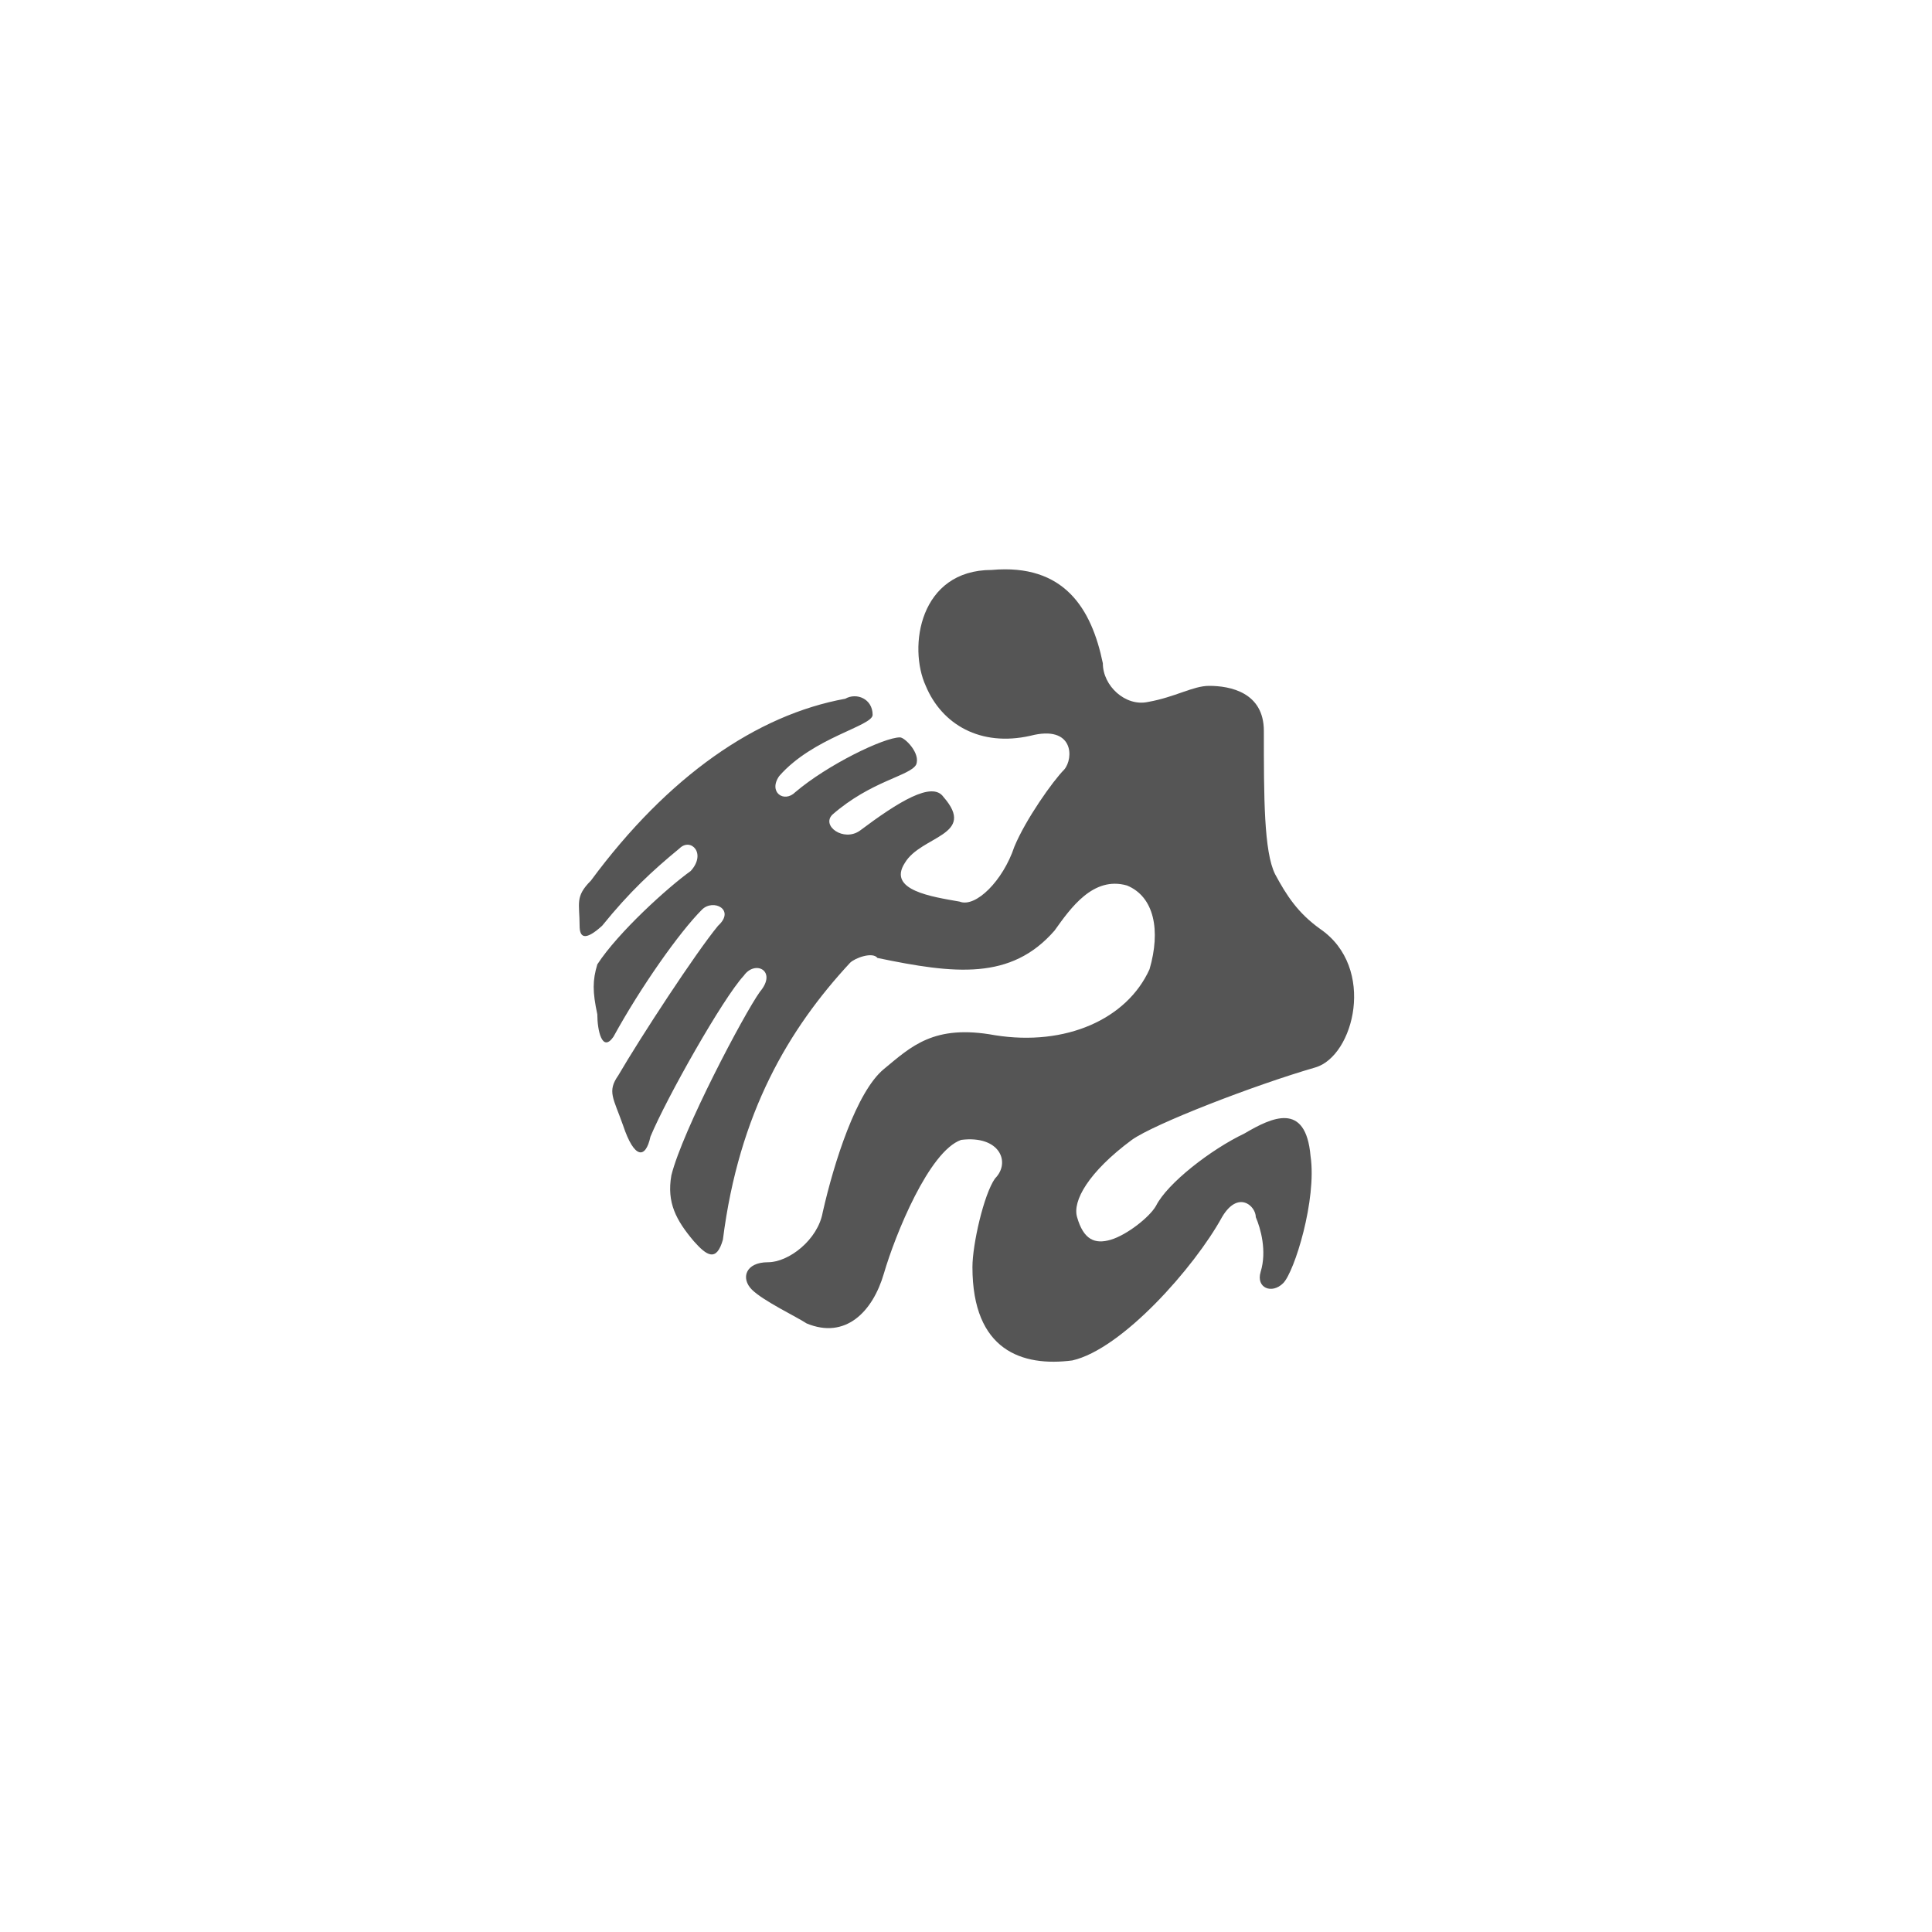
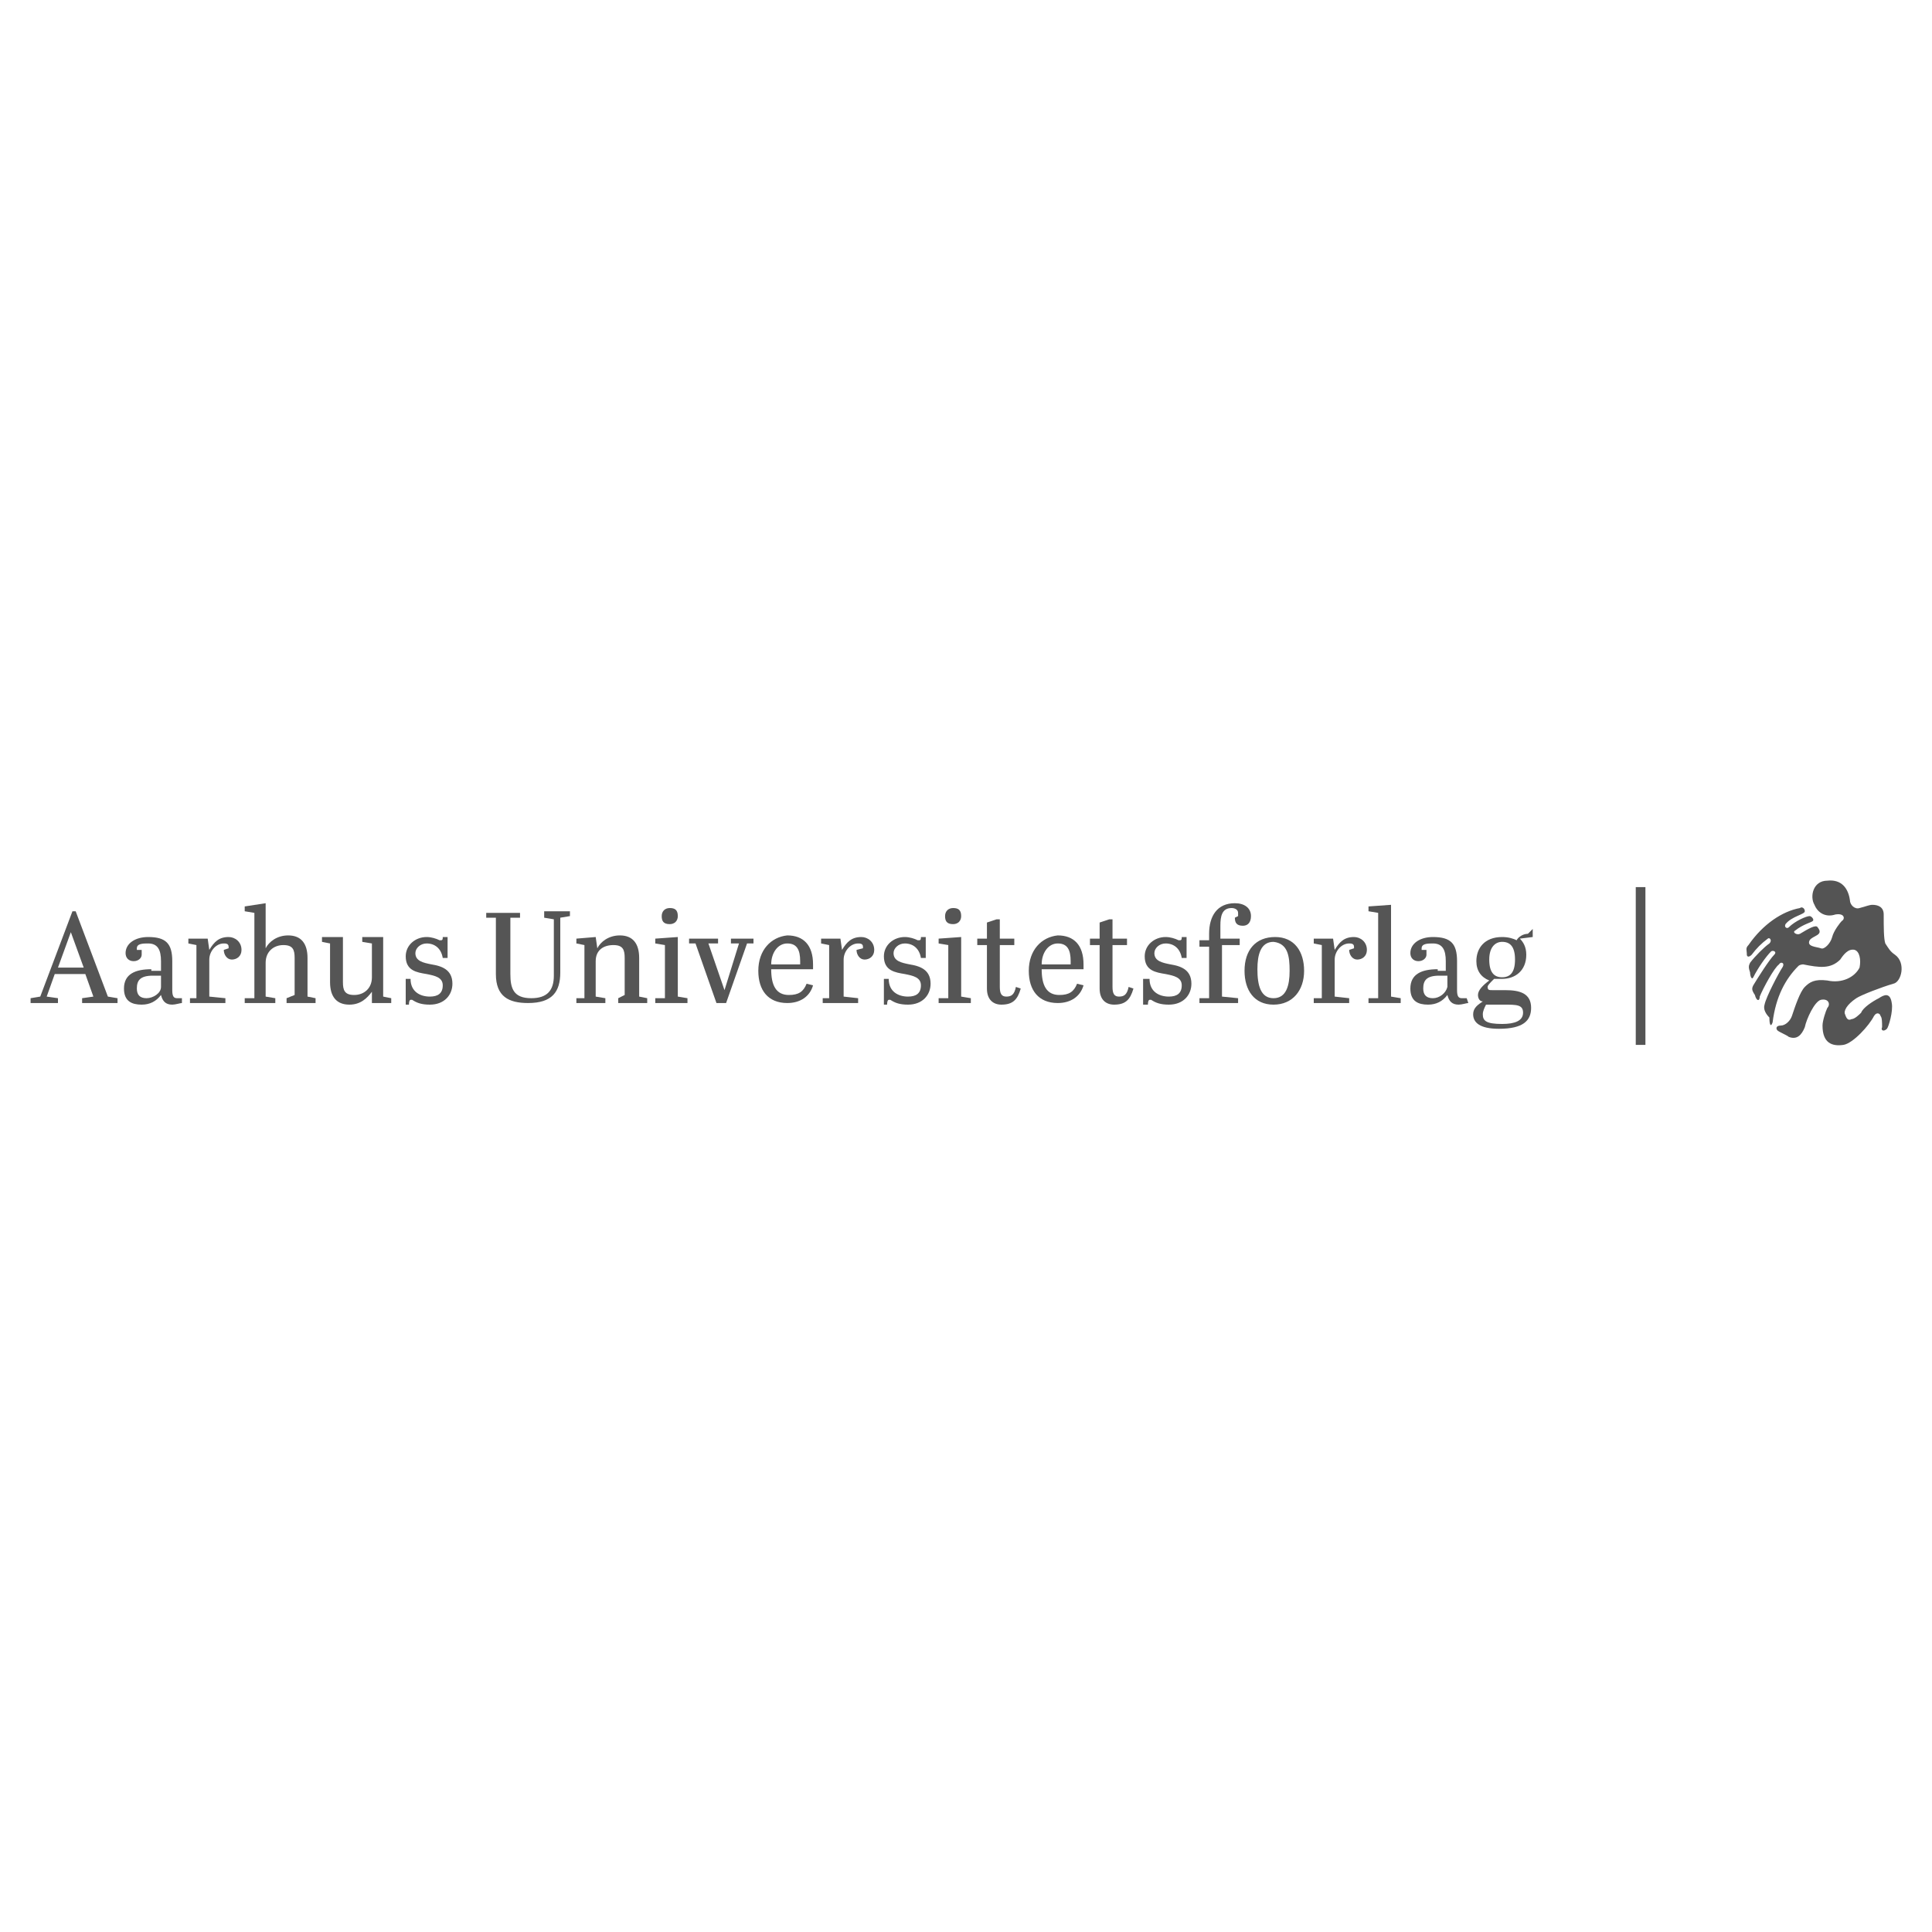
<svg xmlns="http://www.w3.org/2000/svg" version="1.1" id="Lag_1" x="0px" y="0px" viewBox="0 0 120 120" style="enable-background:new 0 0 120 120;" xml:space="preserve">
  <style type="text/css">
- 	.st0{fill:#555555;}
+ 	.st0{fill:#545454;}
+ 	.st1{fill:#555555;}
</style>
  <g>
-     <path class="st0" d="M44.9,77c1-7.9,4.1-13.1,7.9-17.2c0.3-0.3,1.4-0.7,1.7-0.3c4.8,1,8.3,1.4,11-1.7c1-1.4,2.4-3.4,4.5-2.8   c1.7,0.7,2.1,2.8,1.4,5.2c-1.4,3.1-5.2,4.8-9.6,4.1c-3.8-0.7-5.2,0.7-6.9,2.1c-1.7,1.4-3.1,5.8-3.8,8.9c-0.3,1.7-2.1,3.1-3.4,3.1   c-1.4,0-1.7,1-1,1.7c0.7,0.7,2.8,1.7,3.4,2.1c2.4,1,4.1-0.7,4.8-3.1c0.7-2.4,2.8-7.6,4.8-8.3c2.4-0.3,3.1,1.4,2.1,2.4   c-0.7,1-1.4,4.1-1.4,5.5c0,5.2,3.1,6.2,6.2,5.8c3.1-0.7,7.6-5.8,9.3-8.9c1-1.7,2.1-0.7,2.1,0c0.3,0.7,0.7,2.1,0.3,3.4   c-0.3,1,0.7,1.4,1.4,0.7c0.7-0.7,2.1-5.2,1.7-7.9c-0.3-3.4-2.4-2.4-4.1-1.4c-2.1,1-4.8,3.1-5.5,4.5C71.4,75.6,70,76.7,69,77   c-1,0.3-1.7,0-2.1-1.4c-0.3-1,0.7-2.8,3.4-4.8c1.4-1,7.6-3.4,11.4-4.5c2.4-0.7,3.8-6.2,0.3-8.6c-1.4-1-2.1-2.1-2.8-3.4   c-0.7-1.4-0.7-4.8-0.7-8.9c0-2.4-2.1-2.8-3.4-2.8c-1,0-2.1,0.7-3.8,1c-1.4,0.3-2.8-1-2.8-2.4c-0.7-3.4-2.4-6.2-6.9-5.8   c-4.5,0-5.2,4.8-4.1,7.2c1,2.4,3.4,3.8,6.5,3.1c2.7-0.7,2.7,1.4,2.1,2.1c-0.7,0.7-2.4,3.1-3.1,4.8c-0.7,2.1-2.4,3.8-3.4,3.4   c-1.7-0.3-4.5-0.7-3.4-2.4c1-1.7,4.5-1.7,2.4-4.1c-0.7-1-2.8,0.3-5.2,2.1c-1,0.7-2.4-0.3-1.7-1c2.4-2.1,4.8-2.4,5.2-3.1   c0.3-0.7-0.7-1.7-1-1.7c-1,0-4.5,1.7-6.5,3.4c-0.7,0.7-1.7,0-1-1c2.1-2.4,5.8-3.1,5.8-3.8c0-1-1-1.4-1.7-1c-5.5,1-11,4.8-15.8,11.3   c-1,1-0.7,1.4-0.7,2.8c0,0.7,0.3,1,1.4,0c1.7-2.1,3.1-3.4,4.8-4.8c0.7-0.7,1.7,0.3,0.7,1.4c-1.4,1-4.5,3.8-5.8,5.8   c-0.3,1-0.3,1.7,0,3.1c0,1,0.3,2.4,1,1.4c1.7-3.1,4.1-6.5,5.5-7.9c0.7-0.7,2.1,0,1,1c-1.4,1.7-4.8,6.9-6.2,9.3   c-0.7,1-0.3,1.4,0.3,3.1c0.7,2.1,1.4,2.1,1.7,0.7c1-2.4,4.5-8.6,5.8-10c0.7-1,2.1-0.3,1,1c-1,1.4-4.8,8.6-5.5,11.4   c-0.3,1.7,0.3,2.8,1.4,4.1C43.9,78,44.5,78.4,44.9,77" />
+     <path class="st0" d="M110.1,63.5c0.2-1.6,0.8-2.7,1.6-3.5c0.1-0.1,0.3-0.1,0.3-0.1c1,0.2,1.7,0.3,2.3-0.3c0.2-0.3,0.5-0.7,0.9-0.6   c0.3,0.1,0.4,0.6,0.3,1.1c-0.3,0.6-1.1,1-2,0.8c-0.8-0.1-1.1,0.1-1.4,0.4c-0.3,0.3-0.6,1.2-0.8,1.8c-0.1,0.3-0.4,0.6-0.7,0.6   c-0.3,0-0.3,0.2-0.2,0.3c0.1,0.1,0.6,0.3,0.7,0.4c0.5,0.2,0.8-0.1,1-0.6c0.1-0.5,0.6-1.6,1-1.7c0.5-0.1,0.6,0.3,0.4,0.5   c-0.1,0.2-0.3,0.8-0.3,1.1c0,1.1,0.6,1.3,1.3,1.2c0.6-0.1,1.6-1.2,1.9-1.8c0.2-0.3,0.4-0.1,0.4,0c0.1,0.1,0.1,0.4,0.1,0.7   c-0.1,0.2,0.1,0.3,0.3,0.1c0.1-0.1,0.4-1.1,0.3-1.6c-0.1-0.7-0.5-0.5-0.8-0.3c-0.4,0.2-1,0.6-1.1,0.9c-0.1,0.1-0.4,0.4-0.6,0.4   c-0.2,0.1-0.3,0-0.4-0.3c-0.1-0.2,0.1-0.6,0.7-1c0.3-0.2,1.6-0.7,2.3-0.9c0.5-0.1,0.8-1.3,0.1-1.8c-0.3-0.2-0.4-0.4-0.6-0.7   c-0.1-0.3-0.1-1-0.1-1.8c0-0.5-0.4-0.6-0.7-0.6c-0.2,0-0.4,0.1-0.8,0.2c-0.3,0.1-0.6-0.2-0.6-0.5c-0.1-0.7-0.5-1.3-1.4-1.2   c-0.9,0-1.1,1-0.8,1.5c0.2,0.5,0.7,0.8,1.3,0.6c0.6-0.1,0.6,0.3,0.4,0.4c-0.1,0.1-0.5,0.6-0.6,1s-0.5,0.8-0.7,0.7   c-0.3-0.1-0.9-0.1-0.7-0.5c0.2-0.3,0.9-0.3,0.5-0.8c-0.1-0.2-0.6,0.1-1.1,0.4c-0.2,0.1-0.5-0.1-0.3-0.2c0.5-0.4,1-0.5,1.1-0.6   s-0.1-0.3-0.2-0.3c-0.2,0-0.9,0.3-1.3,0.7c-0.1,0.1-0.3,0-0.2-0.2c0.4-0.5,1.2-0.6,1.2-0.8s-0.2-0.3-0.3-0.2   c-1.1,0.2-2.3,1-3.2,2.3c-0.2,0.2-0.1,0.3-0.1,0.6c0,0.1,0.1,0.2,0.3,0c0.3-0.4,0.6-0.7,1-1c0.1-0.1,0.3,0.1,0.1,0.3   c-0.3,0.2-0.9,0.8-1.2,1.2c-0.1,0.2-0.1,0.3,0,0.6c0,0.2,0.1,0.5,0.2,0.3c0.3-0.6,0.8-1.3,1.1-1.6c0.1-0.1,0.4,0,0.2,0.2   c-0.3,0.3-1,1.4-1.3,1.9c-0.1,0.2-0.1,0.3,0.1,0.6c0.1,0.4,0.3,0.4,0.3,0.1c0.2-0.5,0.9-1.8,1.2-2c0.1-0.2,0.4-0.1,0.2,0.2   c-0.2,0.3-1,1.8-1.1,2.3c-0.1,0.3,0.1,0.6,0.3,0.8C109.9,63.7,110,63.8,110.1,63.5" />
+     <g>
+       <path class="st1" d="M13,61.9v-2.3c0-0.5,0.4-1,0.9-1c0.1,0,0.3,0,0.3,0.2l0,0.1L13.9,59c0,0.3,0.2,0.6,0.5,0.6    c0.3,0,0.6-0.2,0.6-0.6c0-0.5-0.4-0.8-0.8-0.8c-0.6,0-0.9,0.3-1.2,0.8h0l-0.1-0.7l-1.2,0v0.3l0.5,0.1v3.3L11.8,62v0.3h2.2V62    L13,61.9z M9.1,62c-0.4,0-0.6-0.2-0.6-0.6c0-0.5,0.2-0.8,1-0.8H10v0.7C10,61.7,9.5,62,9.1,62z M9.4,60.2c-1,0-1.7,0.3-1.7,1.2    c0,0.8,0.5,1,1.1,1c0.5,0,0.9-0.2,1.2-0.6c0.1,0.4,0.3,0.6,0.7,0.6c0.2,0,0.5-0.1,0.6-0.1L11.3,62c-0.1,0-0.2,0-0.3,0    c-0.2,0-0.3-0.1-0.3-0.5v-1.8c0-1.1-0.4-1.5-1.5-1.5c-0.8,0-1.4,0.4-1.4,1c0,0.3,0.2,0.5,0.5,0.5c0.3,0,0.5-0.2,0.5-0.4    c0-0.1,0-0.2,0-0.3H8.5l0-0.1c0-0.3,0.4-0.3,0.7-0.3c0.6,0,0.8,0.4,0.8,1.1v0.6H9.4z M4.4,57.9L4.4,57.9l0.8,2.2H3.6L4.4,57.9z     M5.8,61.9L5.1,62v0.3h2.2V62l-0.6-0.1l-2-5.3H4.5l-2,5.3L1.9,62v0.3h1.7V62l-0.7-0.1l0.5-1.4h1.9L5.8,61.9z" />
+       <path class="st1" d="M15.2,56.3v0.3l0.6,0.1v5.3L15.2,62v0.3h1.9V62l-0.6-0.1v-2.1c0-0.7,0.5-1.1,1.1-1.1c0.6,0,0.7,0.3,0.7,0.8    v2.3L17.8,62v0.3h1.8V62l-0.5-0.1v-2.4c0-0.9-0.4-1.4-1.2-1.4c-0.7,0-1.2,0.4-1.4,0.8h0l0-0.5v-2.3L15.2,56.3z" />
+       <path class="st1" d="M33,62c-1.1,0-1.3-0.6-1.3-1.5V57l0.6,0v-0.3h-2.1V57l0.6,0v3.5c0,1.4,0.8,1.8,2,1.8c1.5,0,2-0.7,2-1.9V57    l0.6-0.1v-0.3h-1.6V57l0.6,0.1v3.5C34.4,61.5,34,62,33,62z M25.1,62.4h0.3c0-0.3,0.1-0.3,0.1-0.3l0.1,0c0.3,0.2,0.6,0.3,1.1,0.3    c0.9,0,1.4-0.6,1.4-1.3c0-0.9-0.7-1.1-1.3-1.2c-0.5-0.1-1-0.2-1-0.7c0-0.3,0.3-0.6,0.7-0.6c0.5,0,0.9,0.3,1,0.9h0.3v-1.3h-0.3    c0,0.1,0,0.2-0.1,0.2l-0.1,0c-0.2-0.1-0.5-0.2-0.8-0.2c-0.7,0-1.3,0.5-1.3,1.2c0,0.9,0.7,1,1.3,1.1c0.5,0.1,1,0.2,1,0.7    c0,0.5-0.3,0.7-0.8,0.7c-0.6,0-1.2-0.3-1.2-1.1h-0.3V62.4z M21.3,58.2l-1.3,0v0.3l0.5,0.1V61c0,0.9,0.4,1.4,1.2,1.4    c0.7,0,1.1-0.4,1.4-0.8h0l0,0.7h1.2V62l-0.5-0.1v-3.7l-1.3,0v0.3l0.6,0.1v2.1c0,0.7-0.5,1.1-1.1,1.1c-0.6,0-0.7-0.3-0.7-0.8V58.2z    " />
+       <path class="st1" d="M40.7,58.3v0.3l0.6,0.1v3.3L40.7,62v0.3h2V62l-0.6-0.1v-3.7L40.7,58.3z M41.1,56.9c0,0.3,0.1,0.5,0.5,0.5    c0.3,0,0.5-0.2,0.5-0.5c0-0.4-0.2-0.5-0.5-0.5C41.3,56.4,41.1,56.6,41.1,56.9z M35.8,58.3v0.3l0.5,0.1v3.3L35.8,62v0.3h1.8V62    l-0.6-0.1v-2.2c0-0.7,0.5-1,1.1-1c0.6,0,0.7,0.3,0.7,0.8v2.3L38.4,62v0.3h1.8V62l-0.5-0.1v-2.4c0-0.9-0.4-1.4-1.2-1.4    c-0.7,0-1.2,0.4-1.4,0.8h0L37,58.2L35.8,58.3z" />
+       <polygon class="st1" points="42.8,58.6 43.2,58.6 44.5,62.3 45.1,62.3 46.4,58.6 46.8,58.6 46.8,58.3 45.4,58.3 45.4,58.6     45.9,58.6 45,61.5 45,61.5 44,58.6 44.6,58.6 44.6,58.3 42.8,58.3   " />
+       <path class="st1" d="M58.3,58.3v0.3l0.6,0.1v3.3L58.3,62v0.3h2V62l-0.6-0.1v-3.7L58.3,58.3z M58.7,56.9c0,0.3,0.1,0.5,0.5,0.5    c0.3,0,0.5-0.2,0.5-0.5c0-0.4-0.2-0.5-0.5-0.5C58.9,56.4,58.7,56.6,58.7,56.9z M54.8,62.4h0.3c0-0.3,0.1-0.3,0.1-0.3l0.1,0    c0.3,0.2,0.6,0.3,1.1,0.3c0.9,0,1.4-0.6,1.4-1.3c0-0.9-0.7-1.1-1.3-1.2c-0.5-0.1-1-0.2-1-0.7c0-0.3,0.3-0.6,0.7-0.6    c0.5,0,0.9,0.3,1,0.9h0.3v-1.3h-0.3c0,0.1,0,0.2-0.1,0.2l-0.1,0c-0.2-0.1-0.5-0.2-0.8-0.2c-0.7,0-1.3,0.5-1.3,1.2    c0,0.9,0.7,1,1.3,1.1c0.5,0.1,1,0.2,1,0.7c0,0.5-0.3,0.7-0.8,0.7c-0.6,0-1.2-0.3-1.2-1.1h-0.3V62.4z M52.4,61.9v-2.3    c0-0.5,0.4-1,0.9-1c0.1,0,0.3,0,0.3,0.2l0,0.1L53.2,59c0,0.3,0.2,0.6,0.5,0.6c0.3,0,0.6-0.2,0.6-0.6c0-0.5-0.4-0.8-0.8-0.8    c-0.6,0-0.9,0.3-1.2,0.8h0l-0.1-0.7l-1.2,0v0.3l0.5,0.1v3.3L51.1,62v0.3h2.2V62L52.4,61.9z M47.9,59.9c0-0.7,0.4-1.3,1-1.3    c0.6,0,0.8,0.4,0.8,1.1v0.2H47.9z M47.1,60.3c0,1.2,0.6,2,1.8,2c0.8,0,1.4-0.4,1.6-1.1l-0.4-0.1c-0.2,0.5-0.5,0.7-1.1,0.7    c-0.8,0-1.1-0.6-1.1-1.6h2.6c0-0.1,0-0.2,0-0.3c0-1.2-0.6-1.8-1.6-1.8C47.9,58.2,47.1,59,47.1,60.3z" />
+       <path class="st1" d="M61.3,61.4c0,0.7,0.4,1,0.9,1c0.7,0,1-0.3,1.2-1l-0.3-0.1c-0.1,0.5-0.3,0.6-0.6,0.6c-0.3,0-0.4-0.2-0.4-0.6    v-2.6H63v-0.4h-0.9v-1.2h-0.2l-0.6,0.2v1h-0.6v0.4h0.6V61.4z" />
+       <path class="st1" d="M64.7,59.9c0-0.7,0.4-1.3,1-1.3c0.6,0,0.8,0.4,0.8,1.1v0.2H64.7z M63.9,60.3c0,1.2,0.6,2,1.8,2    c0.8,0,1.4-0.4,1.6-1.1l-0.4-0.1c-0.2,0.5-0.5,0.7-1.1,0.7c-0.8,0-1.1-0.6-1.1-1.6h2.6c0-0.1,0-0.2,0-0.3c0-1.2-0.6-1.8-1.6-1.8    C64.7,58.2,63.9,59,63.9,60.3z" />
+       <path class="st1" d="M71,62.4h0.3c0-0.3,0.1-0.3,0.1-0.3l0.1,0c0.3,0.2,0.6,0.3,1.1,0.3c0.9,0,1.4-0.6,1.4-1.3    c0-0.9-0.7-1.1-1.3-1.2c-0.5-0.1-1-0.2-1-0.7c0-0.3,0.3-0.6,0.7-0.6c0.5,0,0.9,0.3,1,0.9h0.3v-1.3h-0.3c0,0.1,0,0.2-0.1,0.2    l-0.1,0c-0.2-0.1-0.5-0.2-0.8-0.2c-0.7,0-1.3,0.5-1.3,1.2c0,0.9,0.7,1,1.3,1.1c0.5,0.1,1,0.2,1,0.7c0,0.5-0.3,0.7-0.8,0.7    c-0.6,0-1.2-0.3-1.2-1.1H71V62.4z M68.3,61.4c0,0.7,0.4,1,0.9,1c0.7,0,1-0.3,1.2-1l-0.3-0.1c-0.1,0.5-0.3,0.6-0.6,0.6    c-0.3,0-0.4-0.2-0.4-0.6v-2.6H70v-0.4h-0.9v-1.2h-0.2l-0.6,0.2v1h-0.6v0.4h0.6V61.4z" />
+       <path class="st1" d="M76.9,58.3h-1.1v-0.8c0-0.6,0.1-1.1,0.7-1.1c0.2,0,0.4,0.1,0.4,0.3l0,0.2l-0.2,0.1c0,0.3,0.1,0.5,0.5,0.5    c0.3,0,0.5-0.2,0.5-0.6c0-0.5-0.4-0.8-1-0.8c-1.1,0-1.6,0.8-1.6,1.9v0.4h-0.6v0.4h0.6v3.2L74.5,62v0.3h2.4V62l-1-0.1v-3.2h1.1    V58.3z" />
+       <path class="st1" d="M82.9,61.9v-2.3c0-0.5,0.4-1,0.9-1c0.1,0,0.3,0,0.3,0.2l0,0.1L83.8,59c0,0.3,0.2,0.6,0.5,0.6    c0.3,0,0.6-0.2,0.6-0.6c0-0.5-0.4-0.8-0.8-0.8c-0.6,0-0.9,0.3-1.2,0.8h0l-0.1-0.7l-1.2,0v0.3l0.5,0.1v3.3L81.6,62v0.3h2.2V62    L82.9,61.9z M77.3,60.3c0,1.2,0.6,2.1,1.8,2.1c1.2,0,1.9-0.9,1.9-2.1c0-1.2-0.6-2.1-1.8-2.1C78,58.2,77.3,59,77.3,60.3z     M80.1,60.3c0,0.9-0.2,1.7-1,1.7c-0.8,0-1-0.8-1-1.8c0-0.9,0.2-1.7,1-1.7C80,58.6,80.1,59.4,80.1,60.3z" />
+       <path class="st1" d="M89,62c-0.4,0-0.6-0.2-0.6-0.6c0-0.5,0.2-0.8,1-0.8h0.5v0.7C89.8,61.7,89.4,62,89,62z M89.3,60.2    c-1,0-1.7,0.3-1.7,1.2c0,0.8,0.5,1,1.1,1c0.5,0,0.9-0.2,1.2-0.6c0.1,0.4,0.3,0.6,0.7,0.6c0.2,0,0.5-0.1,0.6-0.1L91.1,62    c-0.1,0-0.2,0-0.3,0c-0.2,0-0.3-0.1-0.3-0.5v-1.8c0-1.1-0.4-1.5-1.5-1.5c-0.8,0-1.4,0.4-1.4,1c0,0.3,0.2,0.5,0.5,0.5    c0.3,0,0.5-0.2,0.5-0.4c0-0.1,0-0.2,0-0.3h-0.3l0-0.1c0-0.3,0.4-0.3,0.7-0.3c0.6,0,0.8,0.4,0.8,1.1v0.6H89.3z M85,56.3v0.3    l0.6,0.1v5.3L85,62v0.3h2V62l-0.6-0.1v-5.7L85,56.3z" />
+       <path class="st1" d="M92.5,59.6c0-0.8,0.4-1.1,0.8-1.1c0.5,0,0.8,0.3,0.8,1.1c0,0.8-0.3,1.1-0.8,1.1    C92.8,60.7,92.5,60.4,92.5,59.6z M93.4,62.4c0.8,0,1.2,0,1.2,0.5c0,0.5-0.5,0.7-1.3,0.7c-1,0-1.2-0.2-1.2-0.6    c0-0.2,0.1-0.4,0.2-0.6H93.4z M94.2,58.4c-0.2-0.1-0.5-0.2-0.9-0.2c-1.1,0-1.6,0.7-1.6,1.5c0,0.6,0.3,1,0.8,1.2    c-0.4,0.3-0.7,0.6-0.7,0.9c0,0.2,0.1,0.4,0.3,0.4c-0.3,0.2-0.6,0.4-0.6,0.8c0,0.5,0.4,0.9,1.6,0.9c1.5,0,2-0.5,2-1.3    c0-0.9-0.7-1.1-1.6-1.1h-0.8c-0.2,0-0.3,0-0.3-0.2c0-0.1,0.1-0.2,0.4-0.5c0.2,0,0.3,0,0.5,0c0.8,0,1.5-0.5,1.5-1.5    c0-0.5-0.2-0.8-0.4-1l0.8-0.1v-0.5L94.9,58C94.6,58,94.3,58.2,94.2,58.4z" />
+     </g>
+     <g>
+       <polyline class="st1" points="101.6,55.1 101.6,64.9 102.2,64.9 102.2,55.1   " />
+     </g>
  </g>
</svg>
